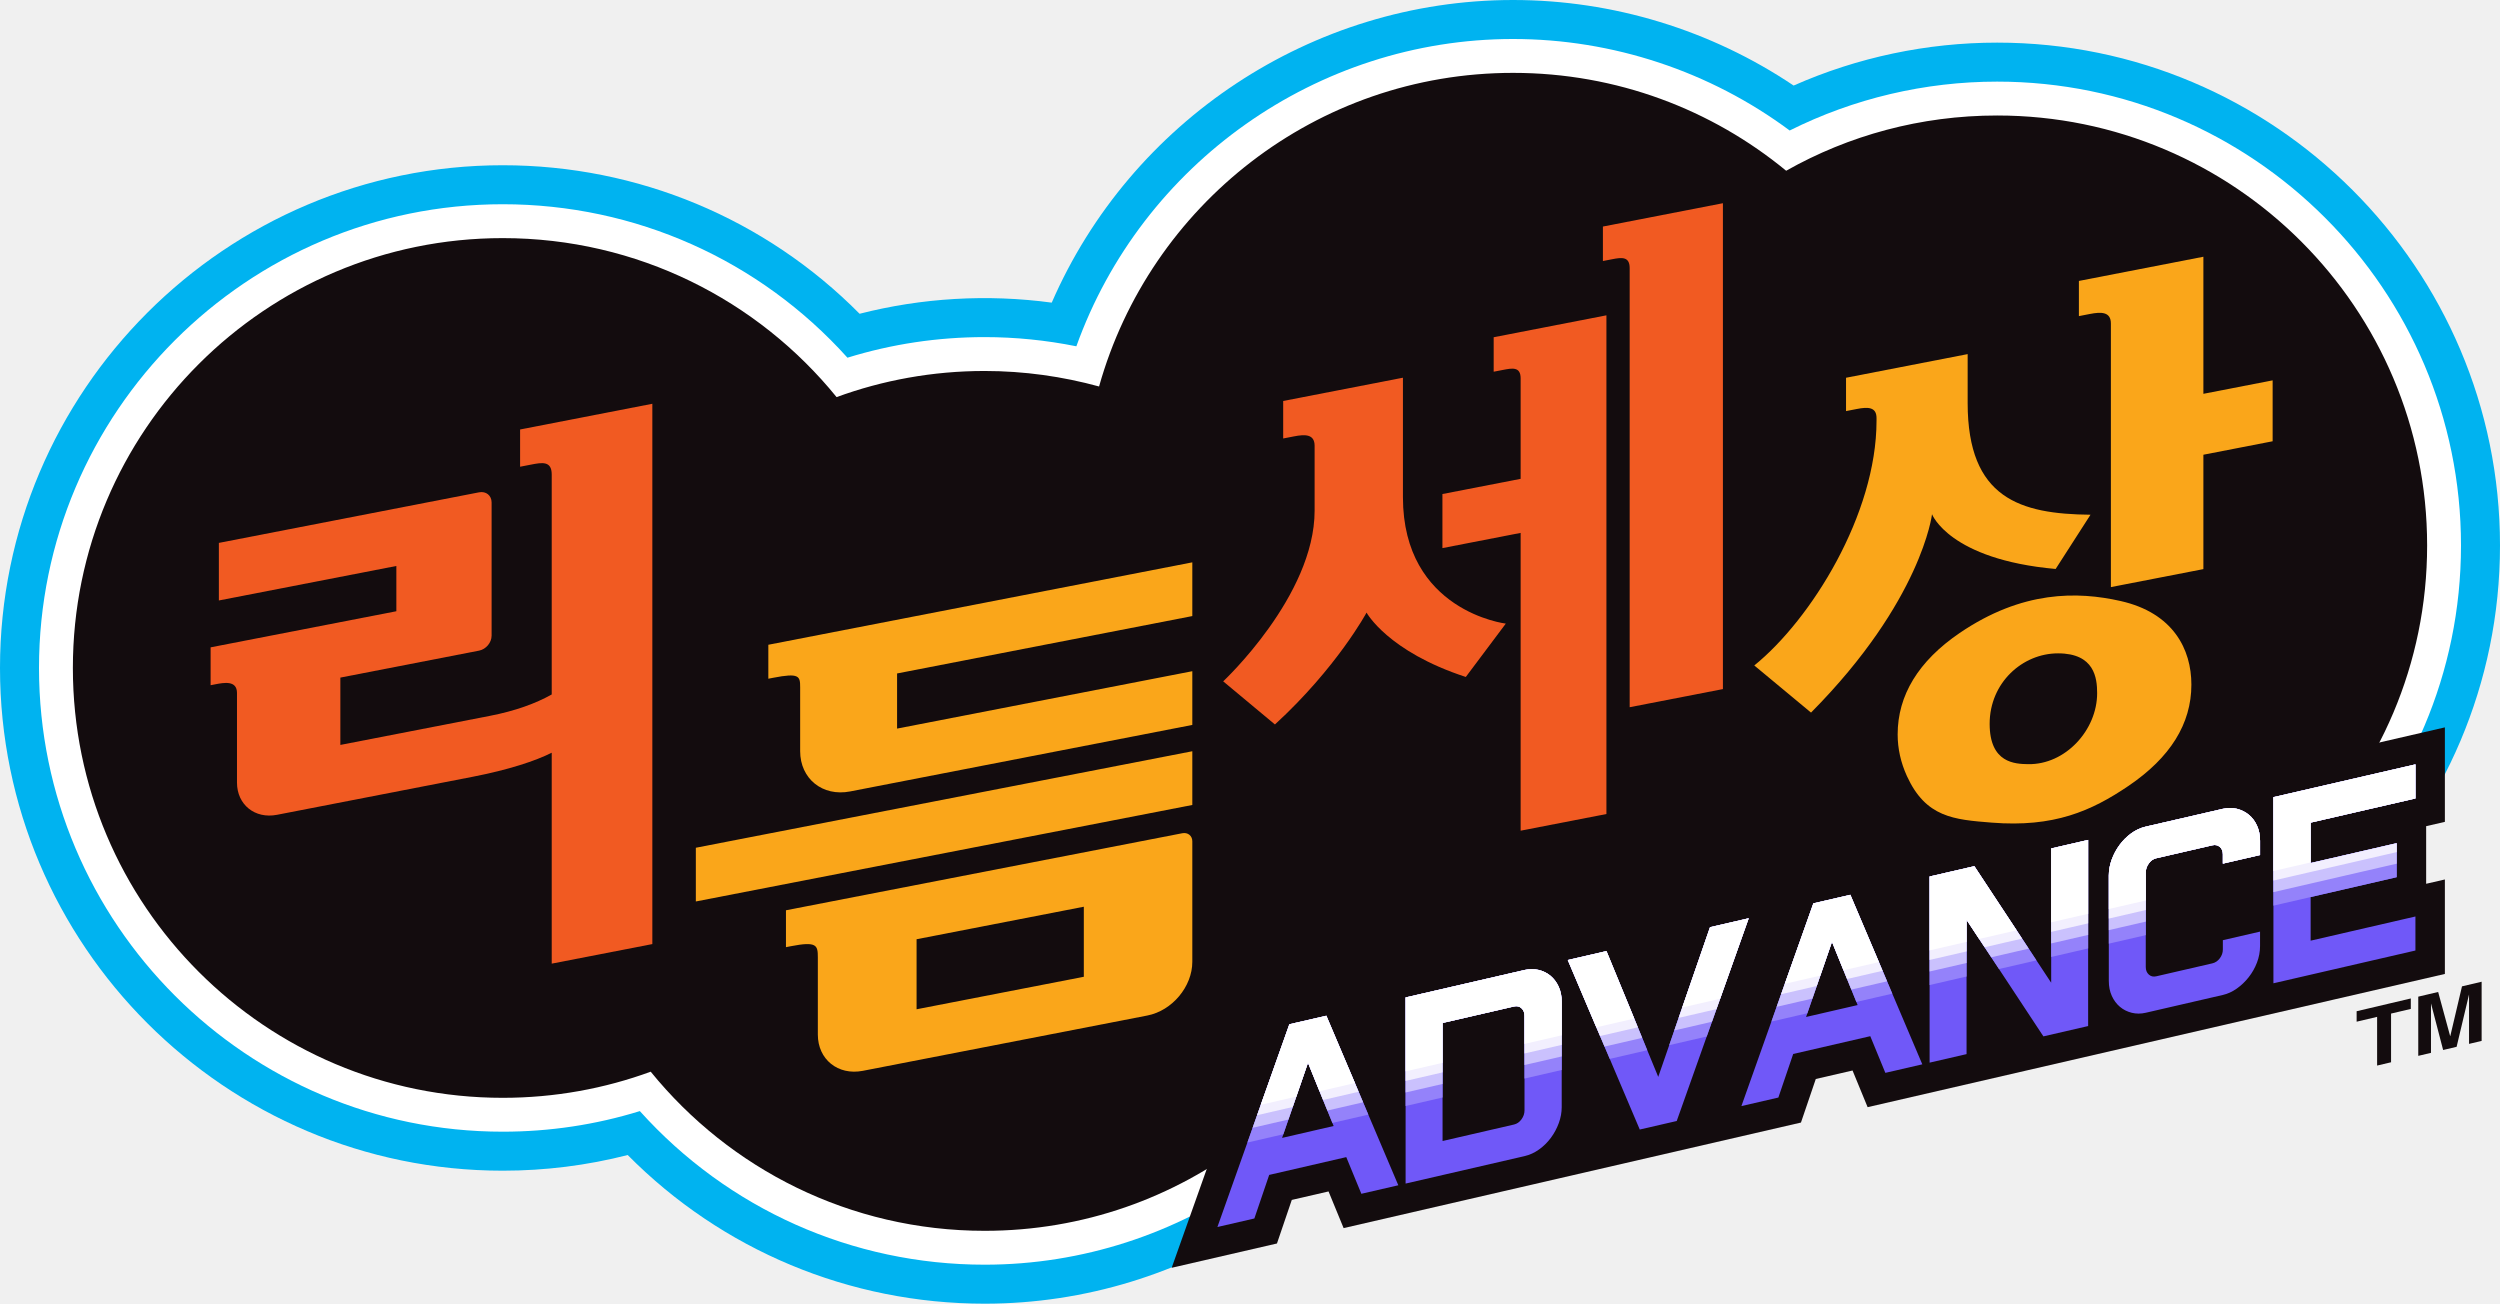
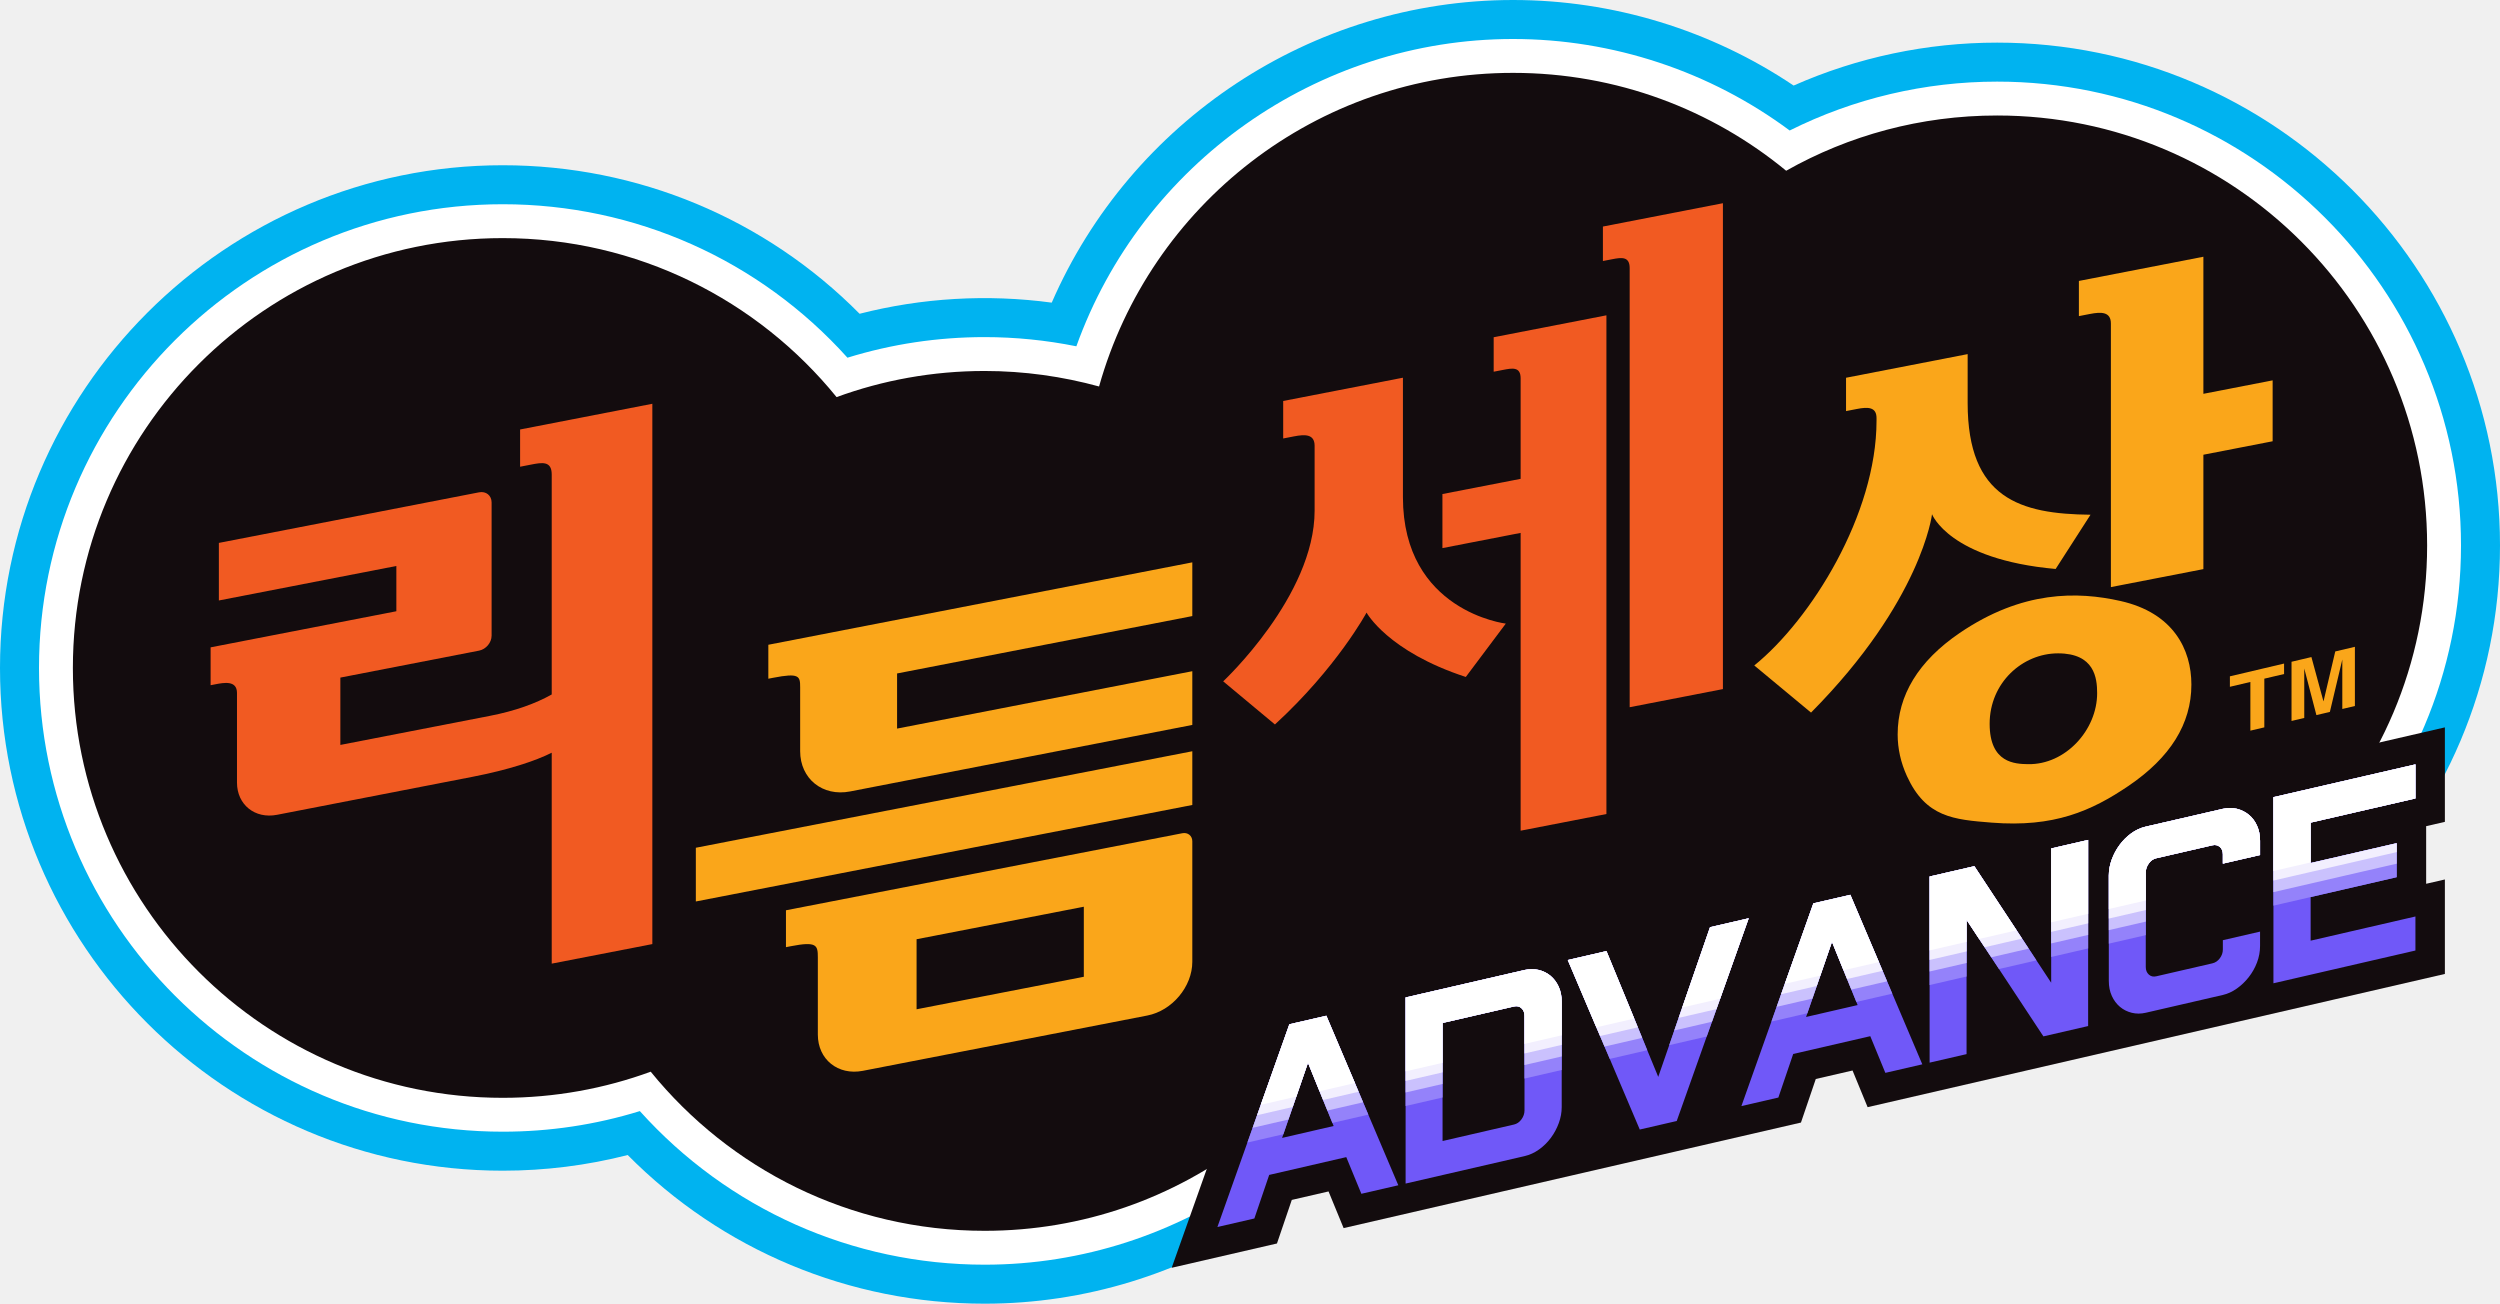
- <svg xmlns="http://www.w3.org/2000/svg" version="1.1" id="svg2" width="666.667" height="347.649" viewBox="0 0 666.667 347.649">
-   <defs id="defs6">
+ <svg xmlns="http://www.w3.org/2000/svg" version="1.1" id="svg1" width="666.667" height="347.649" viewBox="0 0 666.667 347.649">
+   <defs id="defs1">
+     <clipPath clipPathUnits="userSpaceOnUse" id="clipPath2">
+       <path d="M 0,260.737 H 500 V 0 H 0 Z" transform="translate(-399.4307,-252.2119)" id="path2" />
+     </clipPath>
+     <clipPath clipPathUnits="userSpaceOnUse" id="clipPath4">
+       <path d="M 0,260.737 H 500 V 0 H 0 Z" transform="translate(-399.4307,-244.4126)" id="path4" />
+     </clipPath>
+     <clipPath clipPathUnits="userSpaceOnUse" id="clipPath6">
+       <path d="M 0,260.737 H 500 V 0 H 0 Z" transform="translate(-399.4307,-237.6377)" id="path6" />
+     </clipPath>
+     <clipPath clipPathUnits="userSpaceOnUse" id="clipPath8">
+       <path d="M 0,260.737 H 500 V 0 H 0 Z" transform="translate(-360.3232,-102.6787)" id="path8" />
+     </clipPath>
+     <clipPath clipPathUnits="userSpaceOnUse" id="clipPath10">
+       <path d="M 0,260.737 H 500 V 0 H 0 Z" transform="translate(-488.9756,-96.3662)" id="path10" />
+     </clipPath>
+     <clipPath clipPathUnits="userSpaceOnUse" id="clipPath12">
+       <path d="M 0,260.737 H 500 V 0 H 0 Z" transform="translate(-483.0859,-70.6338)" id="path12" />
+     </clipPath>
+     <clipPath clipPathUnits="userSpaceOnUse" id="clipPath14">
+       <path d="M 454.685,101.304 V 64.079 l 28.401,6.555 v 6.807 l -20.96,-4.839 v 8.722 l 17.215,3.973 v 6.807 l -17.215,-3.973 v 8.083 l 20.96,4.838 v 6.807 z M 444.57,98.969 429.154,95.411 c -1.038,-0.239 -2.002,-0.683 -2.893,-1.332 v 0 c -0.893,-0.65 -1.672,-1.423 -2.335,-2.32 v 0 c -0.665,-0.899 -1.192,-1.88 -1.58,-2.944 v 0 c -0.39,-1.066 -0.584,-2.13 -0.584,-3.193 v 0 -21.059 c 0,-1.135 0.202,-2.142 0.608,-3.023 v 0 c 0.404,-0.883 0.949,-1.607 1.629,-2.177 v 0 c 0.68,-0.57 1.467,-0.965 2.358,-1.184 v 0 c 0.892,-0.22 1.824,-0.217 2.797,0.008 v 0 l 15.416,3.558 c 0.973,0.224 1.905,0.651 2.797,1.282 v 0 c 0.891,0.632 1.684,1.391 2.382,2.279 v 0 c 0.697,0.887 1.248,1.865 1.653,2.934 v 0 c 0.405,1.069 0.609,2.169 0.609,3.305 v 0 2.871 l -7.441,-1.717 v -1.861 c 0,-0.639 -0.203,-1.226 -0.608,-1.763 v 0 c -0.405,-0.537 -0.899,-0.872 -1.483,-1.006 v 0 l -11.234,-2.593 c -0.584,-0.135 -1.078,-0.019 -1.483,0.349 v 0 c -0.405,0.366 -0.608,0.87 -0.608,1.508 v 0 18.932 c 0,0.637 0.203,1.234 0.608,1.788 v 0 c 0.405,0.555 0.899,0.899 1.483,1.034 v 0 l 11.234,2.592 c 0.584,0.135 1.078,0.027 1.483,-0.322 v 0 c 0.405,-0.35 0.608,-0.843 0.608,-1.481 v 0 -1.861 l 7.441,1.717 v 2.872 c 0,1.098 -0.204,2.098 -0.609,2.997 v 0 c -0.405,0.898 -0.956,1.631 -1.653,2.197 v 0 c -0.698,0.566 -1.491,0.959 -2.382,1.179 v 0 c -0.441,0.108 -0.891,0.162 -1.351,0.162 v 0 c -0.472,0 -0.953,-0.057 -1.446,-0.17 M 410.236,91.045 V 64.191 l -15.367,23.308 -8.948,-2.066 V 48.209 l 7.392,1.705 v 26.855 l 15.368,-23.308 8.947,2.065 v 37.225 z m -47.56,-10.977 -14.396,-40.546 7.393,1.705 2.965,8.716 15.416,3.557 3.016,-7.334 7.392,1.706 -14.395,33.902 z m 3.695,-7.761 0.049,0.011 5.106,-12.595 -10.309,-2.379 z m -24.364,2.992 -10.359,-29.938 -10.358,25.157 -7.733,-1.786 14.396,-33.902 7.391,1.706 14.395,40.547 z m -37.106,-8.565 -23.78,-5.488 V 24.022 l 23.78,5.488 c 1.038,0.239 2.01,0.684 2.918,1.338 v 0 c 0.908,0.652 1.695,1.429 2.359,2.326 v 0 c 0.664,0.897 1.191,1.878 1.581,2.944 v 0 c 0.389,1.065 0.582,2.129 0.582,3.192 v 0 21.059 c 0,1.134 -0.201,2.141 -0.606,3.023 v 0 c -0.407,0.881 -0.949,1.607 -1.629,2.178 v 0 c -0.682,0.568 -1.476,0.962 -2.383,1.178 v 0 c -0.445,0.105 -0.898,0.158 -1.358,0.158 v 0 c -0.48,0 -0.967,-0.057 -1.464,-0.172 m -16.388,-10.588 14.297,3.299 c 0.585,0.135 1.078,0.018 1.484,-0.348 v 0 c 0.405,-0.368 0.607,-0.871 0.607,-1.509 v 0 -18.932 c 0,-0.637 -0.202,-1.234 -0.607,-1.788 v 0 c -0.406,-0.556 -0.899,-0.899 -1.484,-1.034 v 0 l -14.297,-3.3 z m -30.638,-0.264 -14.394,-40.548 7.392,1.706 2.966,8.715 15.416,3.557 3.016,-7.333 7.391,1.705 -14.394,33.904 z m 3.697,-7.763 0.048,0.012 5.107,-12.595 -10.31,-2.38 z" transform="translate(-490.1992,-134.3579)" id="path14" />
+     </clipPath>
    <clipPath clipPathUnits="userSpaceOnUse" id="clipPath16">
-       <path d="M 0,260.737 H 500 V 0 H 0 Z" id="path14" />
+       <path d="M 454.685,101.304 V 64.079 l 28.401,6.555 v 6.807 l -20.96,-4.839 v 8.722 l 17.215,3.973 v 6.807 l -17.215,-3.973 v 8.083 l 20.96,4.838 v 6.807 z M 444.57,98.969 429.154,95.411 c -1.038,-0.239 -2.002,-0.683 -2.893,-1.332 v 0 c -0.893,-0.65 -1.672,-1.423 -2.335,-2.32 v 0 c -0.665,-0.899 -1.192,-1.88 -1.58,-2.944 v 0 c -0.39,-1.066 -0.584,-2.13 -0.584,-3.193 v 0 -21.059 c 0,-1.135 0.202,-2.142 0.608,-3.023 v 0 c 0.404,-0.883 0.949,-1.607 1.629,-2.177 v 0 c 0.68,-0.57 1.467,-0.965 2.358,-1.184 v 0 c 0.892,-0.22 1.824,-0.217 2.797,0.008 v 0 l 15.416,3.558 c 0.973,0.224 1.905,0.651 2.797,1.282 v 0 c 0.891,0.632 1.684,1.391 2.382,2.279 v 0 c 0.697,0.887 1.248,1.865 1.653,2.934 v 0 c 0.405,1.069 0.609,2.169 0.609,3.305 v 0 2.871 l -7.441,-1.717 v -1.861 c 0,-0.639 -0.203,-1.226 -0.608,-1.763 v 0 c -0.405,-0.537 -0.899,-0.872 -1.483,-1.006 v 0 l -11.234,-2.593 c -0.584,-0.135 -1.078,-0.019 -1.483,0.349 v 0 c -0.405,0.366 -0.608,0.87 -0.608,1.508 v 0 18.932 c 0,0.637 0.203,1.234 0.608,1.788 v 0 c 0.405,0.555 0.899,0.899 1.483,1.034 v 0 l 11.234,2.592 c 0.584,0.135 1.078,0.027 1.483,-0.322 v 0 c 0.405,-0.35 0.608,-0.843 0.608,-1.481 v 0 -1.861 l 7.441,1.717 v 2.872 c 0,1.098 -0.204,2.098 -0.609,2.997 v 0 c -0.405,0.898 -0.956,1.631 -1.653,2.197 v 0 c -0.698,0.566 -1.491,0.959 -2.382,1.179 v 0 c -0.441,0.108 -0.891,0.162 -1.351,0.162 v 0 c -0.472,0 -0.953,-0.057 -1.446,-0.17 M 410.236,91.045 V 64.191 l -15.367,23.308 -8.948,-2.066 V 48.209 l 7.392,1.705 v 26.855 l 15.368,-23.308 8.947,2.065 v 37.225 z m -47.56,-10.977 -14.396,-40.546 7.393,1.705 2.965,8.716 15.416,3.557 3.016,-7.334 7.392,1.706 -14.395,33.902 z m 3.695,-7.761 0.049,0.011 5.106,-12.595 -10.309,-2.379 z m -24.364,2.992 -10.359,-29.938 -10.358,25.157 -7.733,-1.786 14.396,-33.902 7.391,1.706 14.395,40.547 z m -37.106,-8.565 -23.78,-5.488 V 24.022 l 23.78,5.488 c 1.038,0.239 2.01,0.684 2.918,1.338 v 0 c 0.908,0.652 1.695,1.429 2.359,2.326 v 0 c 0.664,0.897 1.191,1.878 1.581,2.944 v 0 c 0.389,1.065 0.582,2.129 0.582,3.192 v 0 21.059 c 0,1.134 -0.201,2.141 -0.606,3.023 v 0 c -0.407,0.881 -0.949,1.607 -1.629,2.178 v 0 c -0.682,0.568 -1.476,0.962 -2.383,1.178 v 0 c -0.445,0.105 -0.898,0.158 -1.358,0.158 v 0 c -0.48,0 -0.967,-0.057 -1.464,-0.172 m -16.388,-10.588 14.297,3.299 c 0.585,0.135 1.078,0.018 1.484,-0.348 v 0 c 0.405,-0.368 0.607,-0.871 0.607,-1.509 v 0 -18.932 c 0,-0.637 -0.202,-1.234 -0.607,-1.788 v 0 c -0.406,-0.556 -0.899,-0.899 -1.484,-1.034 v 0 l -14.297,-3.3 z m -30.638,-0.264 -14.394,-40.548 7.392,1.706 2.966,8.715 15.416,3.557 3.016,-7.333 7.391,1.705 -14.394,33.904 z m 3.697,-7.763 0.048,0.012 5.107,-12.595 -10.31,-2.38 z" transform="translate(-490.1992,-134.3579)" id="path16" />
    </clipPath>
-     <clipPath clipPathUnits="userSpaceOnUse" id="clipPath48">
-       <path d="M 454.685,101.304 V 64.079 l 28.401,6.555 v 6.807 l -20.96,-4.838 v 8.721 l 17.215,3.974 v 6.806 l -17.215,-3.973 v 8.083 l 20.96,4.837 v 6.808 z M 444.57,98.969 429.154,95.411 c -1.038,-0.24 -2.002,-0.683 -2.893,-1.332 v 0 c -0.893,-0.65 -1.671,-1.423 -2.335,-2.32 v 0 c -0.665,-0.899 -1.192,-1.88 -1.58,-2.944 v 0 c -0.389,-1.066 -0.584,-2.13 -0.584,-3.193 v 0 -21.059 c 0,-1.135 0.202,-2.143 0.608,-3.024 v 0 c 0.405,-0.882 0.949,-1.607 1.629,-2.176 v 0 c 0.68,-0.57 1.466,-0.965 2.359,-1.184 v 0 c 0.891,-0.22 1.823,-0.217 2.796,0.007 v 0 l 15.416,3.559 c 0.972,0.224 1.904,0.651 2.797,1.283 v 0 c 0.891,0.631 1.684,1.39 2.382,2.278 v 0 c 0.696,0.887 1.248,1.865 1.653,2.934 v 0 c 0.405,1.068 0.609,2.17 0.609,3.305 v 0 2.872 l -7.441,-1.718 v -1.861 c 0,-0.638 -0.203,-1.226 -0.608,-1.762 v 0 c -0.406,-0.538 -0.899,-0.873 -1.483,-1.007 v 0 l -11.234,-2.593 c -0.583,-0.135 -1.078,-0.019 -1.483,0.349 v 0 c -0.406,0.366 -0.608,0.87 -0.608,1.508 v 0 18.931 c 0,0.639 0.202,1.235 0.608,1.789 v 0 c 0.405,0.554 0.9,0.899 1.483,1.034 v 0 l 11.234,2.592 c 0.584,0.135 1.077,0.027 1.483,-0.322 v 0 c 0.405,-0.35 0.608,-0.843 0.608,-1.481 v 0 -1.861 l 7.441,1.717 v 2.871 c 0,1.099 -0.204,2.098 -0.609,2.998 v 0 c -0.405,0.898 -0.957,1.631 -1.653,2.197 v 0 c -0.698,0.565 -1.491,0.959 -2.382,1.179 v 0 c -0.442,0.108 -0.893,0.162 -1.353,0.162 v 0 c -0.471,0 -0.952,-0.056 -1.444,-0.17 M 410.236,91.045 V 64.19 l -15.367,23.309 -8.948,-2.066 V 48.208 l 7.392,1.707 V 76.77 l 15.367,-23.309 8.948,2.065 v 37.225 z m -47.56,-10.977 -14.396,-40.546 7.393,1.705 2.966,8.715 15.416,3.558 3.015,-7.335 7.392,1.707 -14.395,33.903 z m 3.695,-7.761 0.049,0.011 5.106,-12.595 -10.309,-2.379 z m -24.364,2.992 -10.358,-29.937 -10.359,25.155 -7.732,-1.784 14.395,-33.903 7.391,1.706 14.395,40.547 z M 304.902,66.735 281.121,61.247 V 24.022 l 23.781,5.488 c 1.037,0.239 2.01,0.685 2.918,1.338 v 0 c 0.907,0.652 1.694,1.428 2.358,2.326 v 0 c 0.664,0.897 1.191,1.878 1.58,2.944 v 0 c 0.39,1.065 0.584,2.128 0.584,3.192 v 0 21.059 c 0,1.134 -0.203,2.141 -0.608,3.023 v 0 c -0.405,0.881 -0.948,1.608 -1.629,2.178 v 0 c -0.681,0.568 -1.475,0.962 -2.382,1.178 v 0 c -0.446,0.105 -0.899,0.158 -1.359,0.158 v 0 c -0.479,0 -0.967,-0.057 -1.462,-0.171 m -16.389,-10.589 14.297,3.299 c 0.585,0.135 1.078,0.018 1.484,-0.348 v 0 c 0.405,-0.368 0.608,-0.871 0.608,-1.509 v 0 -18.931 c 0,-0.638 -0.203,-1.235 -0.608,-1.789 v 0 c -0.406,-0.555 -0.899,-0.899 -1.484,-1.034 v 0 l -14.297,-3.3 z m -30.638,-0.264 -14.394,-40.548 7.391,1.707 2.967,8.714 15.416,3.558 3.016,-7.334 7.391,1.705 -14.394,33.903 z m 3.697,-7.763 0.048,0.012 5.107,-12.595 -10.311,-2.379 z" id="path46" />
+     <clipPath clipPathUnits="userSpaceOnUse" id="clipPath18">
+       <path d="M 454.685,101.304 V 64.079 l 28.401,6.555 v 6.807 l -20.96,-4.839 v 8.722 l 17.215,3.973 v 6.807 l -17.215,-3.973 v 8.083 l 20.96,4.838 v 6.807 z M 444.57,98.969 429.154,95.411 c -1.038,-0.239 -2.002,-0.683 -2.893,-1.332 v 0 c -0.893,-0.65 -1.672,-1.423 -2.335,-2.32 v 0 c -0.665,-0.899 -1.192,-1.88 -1.58,-2.944 v 0 c -0.39,-1.066 -0.584,-2.13 -0.584,-3.193 v 0 -21.059 c 0,-1.135 0.202,-2.142 0.608,-3.023 v 0 c 0.404,-0.883 0.949,-1.607 1.629,-2.177 v 0 c 0.68,-0.57 1.467,-0.965 2.358,-1.184 v 0 c 0.892,-0.22 1.824,-0.217 2.797,0.008 v 0 l 15.416,3.558 c 0.973,0.224 1.905,0.651 2.797,1.282 v 0 c 0.891,0.632 1.684,1.391 2.382,2.279 v 0 c 0.697,0.887 1.248,1.865 1.653,2.934 v 0 c 0.405,1.069 0.609,2.169 0.609,3.305 v 0 2.871 l -7.441,-1.717 v -1.861 c 0,-0.639 -0.203,-1.226 -0.608,-1.763 v 0 c -0.405,-0.537 -0.899,-0.872 -1.483,-1.006 v 0 l -11.234,-2.593 c -0.584,-0.135 -1.078,-0.019 -1.483,0.349 v 0 c -0.405,0.366 -0.608,0.87 -0.608,1.508 v 0 18.932 c 0,0.637 0.203,1.234 0.608,1.788 v 0 c 0.405,0.555 0.899,0.899 1.483,1.034 v 0 l 11.234,2.592 c 0.584,0.135 1.078,0.027 1.483,-0.322 v 0 c 0.405,-0.35 0.608,-0.843 0.608,-1.481 v 0 -1.861 l 7.441,1.717 v 2.872 c 0,1.098 -0.204,2.098 -0.609,2.997 v 0 c -0.405,0.898 -0.956,1.631 -1.653,2.197 v 0 c -0.698,0.566 -1.491,0.959 -2.382,1.179 v 0 c -0.441,0.108 -0.891,0.162 -1.351,0.162 v 0 c -0.472,0 -0.953,-0.057 -1.446,-0.17 M 410.236,91.045 V 64.191 l -15.367,23.308 -8.948,-2.066 V 48.209 l 7.392,1.705 v 26.855 l 15.368,-23.308 8.947,2.065 v 37.225 z m -47.56,-10.977 -14.396,-40.546 7.393,1.705 2.965,8.716 15.416,3.557 3.016,-7.334 7.392,1.706 -14.395,33.902 z m 3.695,-7.761 0.049,0.011 5.106,-12.595 -10.309,-2.379 z m -24.364,2.992 -10.359,-29.938 -10.358,25.157 -7.733,-1.786 14.396,-33.902 7.391,1.706 14.395,40.547 z m -37.106,-8.565 -23.78,-5.488 V 24.022 l 23.78,5.488 c 1.038,0.239 2.01,0.684 2.918,1.338 v 0 c 0.908,0.652 1.695,1.429 2.359,2.326 v 0 c 0.664,0.897 1.191,1.878 1.581,2.944 v 0 c 0.389,1.065 0.582,2.129 0.582,3.192 v 0 21.059 c 0,1.134 -0.201,2.141 -0.606,3.023 v 0 c -0.407,0.881 -0.949,1.607 -1.629,2.178 v 0 c -0.682,0.568 -1.476,0.962 -2.383,1.178 v 0 c -0.445,0.105 -0.898,0.158 -1.358,0.158 v 0 c -0.48,0 -0.967,-0.057 -1.464,-0.172 m -16.388,-10.588 14.297,3.299 c 0.585,0.135 1.078,0.018 1.484,-0.348 v 0 c 0.405,-0.368 0.607,-0.871 0.607,-1.509 v 0 -18.932 c 0,-0.637 -0.202,-1.234 -0.607,-1.788 v 0 c -0.406,-0.556 -0.899,-0.899 -1.484,-1.034 v 0 l -14.297,-3.3 z m -30.638,-0.264 -14.394,-40.548 7.392,1.706 2.966,8.715 15.416,3.557 3.016,-7.333 7.391,1.705 -14.394,33.904 z m 3.697,-7.763 0.048,0.012 5.107,-12.595 -10.31,-2.38 z" transform="translate(-490.1992,-134.3579)" id="path18" />
    </clipPath>
-     <clipPath clipPathUnits="userSpaceOnUse" id="clipPath72">
-       <path d="M 0,260.737 H 500 V 0 H 0 Z" id="path70" />
+     <clipPath clipPathUnits="userSpaceOnUse" id="clipPath20">
+       <path d="M 454.685,101.304 V 64.079 l 28.401,6.555 v 6.807 l -20.96,-4.839 v 8.722 l 17.215,3.973 v 6.807 l -17.215,-3.973 v 8.083 l 20.96,4.838 v 6.807 z M 444.57,98.969 429.154,95.411 c -1.038,-0.239 -2.002,-0.683 -2.893,-1.332 v 0 c -0.893,-0.65 -1.672,-1.423 -2.335,-2.32 v 0 c -0.665,-0.899 -1.192,-1.88 -1.58,-2.944 v 0 c -0.39,-1.066 -0.584,-2.13 -0.584,-3.193 v 0 -21.059 c 0,-1.135 0.202,-2.142 0.608,-3.023 v 0 c 0.404,-0.883 0.949,-1.607 1.629,-2.177 v 0 c 0.68,-0.57 1.467,-0.965 2.358,-1.184 v 0 c 0.892,-0.22 1.824,-0.217 2.797,0.008 v 0 l 15.416,3.558 c 0.973,0.224 1.905,0.651 2.797,1.282 v 0 c 0.891,0.632 1.684,1.391 2.382,2.279 v 0 c 0.697,0.887 1.248,1.865 1.653,2.934 v 0 c 0.405,1.069 0.609,2.169 0.609,3.305 v 0 2.871 l -7.441,-1.717 v -1.861 c 0,-0.639 -0.203,-1.226 -0.608,-1.763 v 0 c -0.405,-0.537 -0.899,-0.872 -1.483,-1.006 v 0 l -11.234,-2.593 c -0.584,-0.135 -1.078,-0.019 -1.483,0.349 v 0 c -0.405,0.366 -0.608,0.87 -0.608,1.508 v 0 18.932 c 0,0.637 0.203,1.234 0.608,1.788 v 0 c 0.405,0.555 0.899,0.899 1.483,1.034 v 0 l 11.234,2.592 c 0.584,0.135 1.078,0.027 1.483,-0.322 v 0 c 0.405,-0.35 0.608,-0.843 0.608,-1.481 v 0 -1.861 l 7.441,1.717 v 2.872 c 0,1.098 -0.204,2.098 -0.609,2.997 v 0 c -0.405,0.898 -0.956,1.631 -1.653,2.197 v 0 c -0.698,0.566 -1.491,0.959 -2.382,1.179 v 0 c -0.441,0.108 -0.891,0.162 -1.351,0.162 v 0 c -0.472,0 -0.953,-0.057 -1.446,-0.17 M 410.236,91.045 V 64.191 l -15.367,23.308 -8.948,-2.066 V 48.209 l 7.392,1.705 v 26.855 l 15.368,-23.308 8.947,2.065 v 37.225 z m -47.56,-10.977 -14.396,-40.546 7.393,1.705 2.965,8.716 15.416,3.557 3.016,-7.334 7.392,1.706 -14.395,33.902 z m 3.695,-7.761 0.049,0.011 5.106,-12.595 -10.309,-2.379 z m -24.364,2.992 -10.359,-29.938 -10.358,25.157 -7.733,-1.786 14.396,-33.902 7.391,1.706 14.395,40.547 z m -37.106,-8.565 -23.78,-5.488 V 24.022 l 23.78,5.488 c 1.038,0.239 2.01,0.684 2.918,1.338 v 0 c 0.908,0.652 1.695,1.429 2.359,2.326 v 0 c 0.664,0.897 1.191,1.878 1.581,2.944 v 0 c 0.389,1.065 0.582,2.129 0.582,3.192 v 0 21.059 c 0,1.134 -0.201,2.141 -0.606,3.023 v 0 c -0.407,0.881 -0.949,1.607 -1.629,2.178 v 0 c -0.682,0.568 -1.476,0.962 -2.383,1.178 v 0 c -0.445,0.105 -0.898,0.158 -1.358,0.158 v 0 c -0.48,0 -0.967,-0.057 -1.464,-0.172 m -16.388,-10.588 14.297,3.299 c 0.585,0.135 1.078,0.018 1.484,-0.348 v 0 c 0.405,-0.368 0.607,-0.871 0.607,-1.509 v 0 -18.932 c 0,-0.637 -0.202,-1.234 -0.607,-1.788 v 0 c -0.406,-0.556 -0.899,-0.899 -1.484,-1.034 v 0 l -14.297,-3.3 z m -30.638,-0.264 -14.394,-40.548 7.392,1.706 2.966,8.715 15.416,3.557 3.016,-7.333 7.391,1.705 -14.394,33.904 z m 3.697,-7.763 0.048,0.012 5.107,-12.595 -10.31,-2.38 z" transform="translate(-490.1992,-134.3579)" id="path20" />
+     </clipPath>
+     <clipPath clipPathUnits="userSpaceOnUse" id="clipPath22">
+       <path d="M 0,260.737 H 500 V 0 H 0 Z" transform="translate(-386.4062,-157.8916)" id="path22" />
+     </clipPath>
+     <clipPath clipPathUnits="userSpaceOnUse" id="clipPath24">
+       <path d="M 0,260.737 H 500 V 0 H 0 Z" transform="translate(-320.582,-215.4287)" id="path24" />
+     </clipPath>
+     <clipPath clipPathUnits="userSpaceOnUse" id="clipPath26">
+       <path d="M 0,260.737 H 500 V 0 H 0 Z" transform="translate(-179.416,-126.0449)" id="path26" />
+     </clipPath>
+     <clipPath clipPathUnits="userSpaceOnUse" id="clipPath28">
+       <path d="M 0,260.737 H 500 V 0 H 0 Z" transform="translate(-104.02,-174.8408)" id="path28" />
+     </clipPath>
+     <clipPath clipPathUnits="userSpaceOnUse" id="clipPath30">
+       <path d="M 0,260.737 H 500 V 0 H 0 Z" transform="translate(-468.4619,-118.9414)" id="path30" />
    </clipPath>
  </defs>
-   <g id="g8" transform="matrix(1.333333,0,0,-1.333333,0,347.6493)">
-     <g id="g10">
-       <g id="g12" clip-path="url(#clipPath16)">
-         <g id="g18" transform="translate(399.4307,252.2119)">
-           <path d="M 0,0 C -14.063,0 -27.961,-2.948 -40.705,-8.585 -57.21,2.503 -76.803,8.525 -96.82,8.525 c -40.297,0 -76.507,-24.31 -92.263,-60.527 -12.904,1.742 -25.998,0.953 -38.427,-2.227 -18.808,18.989 -44.311,29.706 -71.376,29.706 -55.441,0 -100.545,-45.104 -100.545,-100.545 0,-55.441 45.104,-100.545 100.545,-100.545 8.491,0 16.863,1.051 24.996,3.132 18.823,-19.006 44.334,-29.731 71.4,-29.731 40.297,0 76.507,24.311 92.261,60.527 18.449,-2.491 37.332,0.247 54.138,7.68 16.506,-11.089 36.1,-17.11 56.115,-17.11 55.441,0 100.545,45.104 100.545,100.545 C 100.569,-45.115 55.454,0 0,0" style="fill:#00b3f0;fill-opacity:1;fill-rule:nonzero;stroke:none" id="path20" />
-         </g>
-         <g id="g22" transform="translate(399.4307,244.4126)">
-           <path d="M 0,0 C -14.443,0 -28.694,-3.369 -41.494,-9.776 -57.42,2.056 -76.892,8.525 -96.82,8.525 c -39.225,0 -74.249,-24.966 -87.339,-61.46 -6.064,1.221 -12.215,1.838 -18.356,1.838 -9.363,0 -18.567,-1.384 -27.424,-4.12 -17.59,19.565 -42.457,30.694 -68.947,30.694 -51.14,0 -92.745,-41.606 -92.745,-92.746 0,-51.14 41.605,-92.745 92.745,-92.745 9.364,0 18.568,1.384 27.425,4.119 17.606,-19.581 42.482,-30.718 68.971,-30.718 39.224,0 74.249,24.965 87.338,61.459 6.064,-1.221 12.214,-1.837 18.356,-1.837 14.444,0 28.693,3.368 41.494,9.776 15.928,-11.832 35.399,-18.301 55.326,-18.301 51.14,0 92.746,41.605 92.746,92.745 C 92.77,-41.617 51.153,0 0,0" style="fill:#ffffff;fill-opacity:1;fill-rule:nonzero;stroke:none" id="path24" />
-         </g>
-         <g id="g26" transform="translate(399.4302,237.6378)">
-           <path d="M 0,0 C -15.324,0 -29.724,-4 -42.198,-11.049 -57.047,1.175 -76.071,8.525 -96.82,8.525 c -39.423,0 -72.647,-26.549 -82.796,-62.722 -7.3,2 -14.974,3.1 -22.899,3.1 -10.399,0 -20.374,-1.85 -29.598,-5.225 -15.75,19.399 -39.823,31.798 -66.772,31.798 -47.473,0 -85.971,-38.498 -85.971,-85.97 0,-47.473 38.498,-85.971 85.971,-85.971 10.399,0 20.374,1.85 29.598,5.225 15.775,-19.424 39.823,-31.824 66.797,-31.824 39.423,0 72.646,26.549 82.796,62.722 7.3,-2 14.974,-3.1 22.899,-3.1 15.324,0 29.723,4 42.198,11.05 14.849,-12.225 33.873,-19.574 54.622,-19.574 47.473,0 85.971,38.498 85.971,85.97 C 85.996,-38.523 47.498,0 0,0" style="fill:#130c0e;fill-opacity:1;fill-rule:nonzero;stroke:none" id="path28" />
-         </g>
-         <g id="g30" transform="translate(360.3228,102.6786)">
-           <path d="m 0,0 -105.379,-24.329 8.344,-36.144 105.38,24.329 z" style="fill:#130c0e;fill-opacity:1;fill-rule:nonzero;stroke:none" id="path32" />
-         </g>
-         <g id="g34" transform="translate(488.9755,96.3661)">
-           <path d="m 0,0 v 18.896 l -235.57,-54.368 -19.07,-53.715 21.056,4.86 2.967,8.714 7.35,1.697 3.015,-7.335 91.468,21.111 2.967,8.714 7.35,1.697 3.015,-7.334 L 0,-30.418 v 18.896 l -3.745,-0.864 v 11.522 z" style="fill:#130c0e;fill-opacity:1;fill-rule:nonzero;stroke:none" id="path36" />
-         </g>
-         <g id="g38" transform="translate(483.0857,70.6334)">
-           <path d="M 0,0 -28.401,-6.555 V 30.67 L 0,37.225 v -6.807 l -20.96,-4.837 v -8.083 l 17.215,3.973 V 14.664 L -20.96,10.691 V 1.969 L 0,6.807 Z m -53.932,-12.447 c -0.972,-0.225 -1.905,-0.227 -2.796,-0.007 -0.892,0.219 -1.678,0.614 -2.359,1.184 -0.681,0.569 -1.224,1.294 -1.629,2.176 -0.406,0.881 -0.608,1.889 -0.608,3.024 v 21.059 c 0,1.063 0.195,2.127 0.584,3.192 0.389,1.065 0.915,2.046 1.58,2.944 0.664,0.898 1.443,1.671 2.335,2.32 0.891,0.649 1.855,1.093 2.893,1.333 l 15.416,3.558 c 0.973,0.224 1.904,0.227 2.796,0.007 0.892,-0.22 1.686,-0.613 2.383,-1.178 0.697,-0.567 1.248,-1.299 1.654,-2.198 0.405,-0.899 0.608,-1.899 0.608,-2.997 v -2.872 l -7.441,-1.717 v 1.861 c 0,0.638 -0.203,1.132 -0.608,1.482 -0.405,0.349 -0.899,0.457 -1.483,0.322 l -11.234,-2.592 c -0.583,-0.135 -1.078,-0.48 -1.483,-1.034 -0.406,-0.555 -0.608,-1.151 -0.608,-1.789 V -3.3 c 0,-0.638 0.202,-1.142 0.608,-1.509 0.405,-0.367 0.9,-0.483 1.483,-0.349 l 11.234,2.593 c 0.584,0.135 1.078,0.47 1.483,1.007 0.405,0.537 0.608,1.124 0.608,1.762 v 1.862 l 7.441,1.717 V 0.911 c 0,-1.135 -0.203,-2.236 -0.608,-3.304 -0.406,-1.069 -0.957,-2.047 -1.654,-2.934 -0.697,-0.888 -1.491,-1.647 -2.383,-2.279 -0.892,-0.631 -1.823,-1.059 -2.796,-1.283 z m -11.525,34.565 v -37.225 l -8.948,-2.065 -15.368,23.308 v -26.855 l -7.392,-1.706 V 14.8 l 8.948,2.065 15.368,-23.308 v 26.855 z m -51.257,-20.445 0.048,0.011 5.106,-12.594 -10.309,-2.38 z m 18.09,-24.435 -14.394,33.903 -7.392,-1.706 -14.395,-40.547 7.392,1.706 2.966,8.715 15.416,3.558 3.015,-7.335 z m -34.722,29.212 -14.395,-40.547 -7.392,-1.706 -14.395,33.902 7.733,1.785 10.358,-25.156 10.358,29.937 z m -44.838,-38.427 c 0,-0.638 -0.203,-1.235 -0.608,-1.789 -0.406,-0.554 -0.9,-0.899 -1.483,-1.033 l -14.298,-3.3 v 23.611 l 14.298,3.3 c 0.583,0.135 1.077,0.018 1.483,-0.349 0.405,-0.368 0.608,-0.87 0.608,-1.508 z m 7.441,21.713 c 0,1.134 -0.203,2.141 -0.608,3.023 -0.406,0.881 -0.949,1.607 -1.63,2.177 -0.68,0.569 -1.475,0.962 -2.382,1.178 -0.908,0.216 -1.848,0.212 -2.821,-0.013 l -23.781,-5.488 v -37.225 l 23.781,5.489 c 1.037,0.239 2.01,0.684 2.918,1.338 0.907,0.652 1.694,1.428 2.358,2.325 0.665,0.898 1.192,1.879 1.581,2.944 0.389,1.065 0.584,2.129 0.584,3.193 z m -50.771,-12.25 0.048,0.011 5.107,-12.594 -10.31,-2.38 z m 18.09,-24.435 -14.394,33.903 -7.392,-1.706 -14.395,-40.547 7.392,1.706 2.966,8.715 15.416,3.558 3.016,-7.335 z" style="fill:#7058f8;fill-opacity:1;fill-rule:nonzero;stroke:none" id="path40" />
-         </g>
-       </g>
-     </g>
-     <g id="g42">
-       <g id="g44" clip-path="url(#clipPath48)">
-         <g id="g50" transform="translate(490.1994,134.3578)">
-           <path d="m 0,0 -260.184,-60.069 10.204,-44.198 260.184,60.069 z" style="fill:#9482fa;fill-opacity:1;fill-rule:nonzero;stroke:none" id="path52" />
-         </g>
-         <g id="g54" transform="translate(490.1994,134.3578)">
-           <path d="m 0,0 -260.184,-60.069 9.31,-41.698 260.184,60.069 z" style="fill:#cac1fd;fill-opacity:1;fill-rule:nonzero;stroke:none" id="path56" />
-         </g>
-         <g id="g58" transform="translate(490.1994,134.3578)">
-           <path d="m 0,0 -260.184,-60.069 8.481,-39.576 260.185,60.069 z" style="fill:#f2effe;fill-opacity:1;fill-rule:nonzero;stroke:none" id="path60" />
-         </g>
-         <g id="g62" transform="translate(490.1994,134.3578)">
-           <path d="m 0,0 -260.184,-60.069 8.17,-37.737 260.185,60.069 z" style="fill:#ffffff;fill-opacity:1;fill-rule:nonzero;stroke:none" id="path64" />
-         </g>
-       </g>
-     </g>
-     <g id="g66">
-       <g id="g68" clip-path="url(#clipPath72)">
-         <g id="g74" transform="translate(386.4058,157.8918)">
-           <path d="m 0,0 c 0,0 -2.031,-17.313 -24.199,-39.673 l -11.349,9.425 c 11.358,9.198 24.449,30.217 24.449,48.947 v 0.529 c 0,2.25 -1.741,2.247 -3.909,1.826 l -2.191,-0.426 v 6.667 L 7.125,32.023 V 22.241 C 7.125,3.113 17.677,0.037 31.698,-0.1 L 24.724,-10.949 C 3.418,-9.038 0,0 0,0 M 68.122,26.774 V 14.591 l -13.85,-2.692 v -22.877 l -18.499,-3.596 v 52.713 c 0,2.373 -1.949,2.349 -4.169,1.918 l -2.23,-0.434 v 7.035 l 24.898,4.839 V 24.082 Z M 19.199,-49.987 c -2.525,0.05 -7.675,0.151 -7.675,8.069 0,8.206 6.552,14.092 13.675,14.092 7.311,0.001 7.824,-4.953 7.824,-7.969 0,-7.392 -6.371,-14.339 -13.824,-14.192 m 18.499,32.631 c -8.585,1.935 -19.637,2.139 -32.173,-6.399 -8.243,-5.614 -12.4,-12.452 -12.4,-20.289 0.001,-2.823 0.62,-5.625 1.85,-8.319 3.777,-8.271 9.37,-8.715 16.974,-9.318 12.426,-0.987 19.899,2.301 27.349,7.349 8.325,5.647 12.574,12.386 12.574,20.263 0,7.032 -3.609,14.333 -14.174,16.713" style="fill:#faa61a;fill-opacity:1;fill-rule:nonzero;stroke:none" id="path76" />
-         </g>
-         <g id="g78" transform="translate(320.5816,215.4287)">
-           <path d="m 0,0 v -6.897 l 1.855,0.361 c 1.846,0.359 3.497,0.603 3.497,-1.77 v -87.829 l 18.649,3.625 V 4.665 Z m -21.846,-22.139 v -6.896 l 1.855,0.36 c 1.846,0.359 3.537,0.688 3.537,-1.686 v -20.098 l -15.642,-3.04 v -10.813 l 15.642,3.041 v -59.559 l 17.157,3.335 v 99.739 z m 2.425,-57.272 -8,-10.674 c -15.628,5.101 -19.849,12.874 -19.849,12.874 0,0 -5.918,-10.998 -18.324,-22.374 l -10.35,8.625 c 0,0 18.285,17.072 18.285,34.125 v 12.98 c 0,2.374 -1.939,2.312 -4.107,1.891 l -2.178,-0.424 v 7.5 l 23.949,4.655 v -23.879 c 0,-22.864 20.574,-25.299 20.574,-25.299" style="fill:#f15a22;fill-opacity:1;fill-rule:nonzero;stroke:none" id="path80" />
-         </g>
-         <g id="g82" transform="translate(179.4161,126.0451)">
-           <path d="M 0,0 V -11.027 L 59.047,0.451 V -10.294 L -9.384,-23.596 c -5.523,-1.073 -10,2.534 -10,8.057 v 12.801 c 0,2.215 -0.204,2.884 -5.383,1.877 l -0.982,-0.191 V 5.74 L 59.047,22.222 V 11.478 Z m 59.047,-15.557 v -10.745 l -99.295,-19.301 v 10.745 z M 37.348,-60.663 3.9,-67.164 v 14.009 l 33.448,6.502 z m 19.699,28.709 -79.271,-15.409 v -7.377 l 0.983,0.191 c 5.188,1.009 5.392,0.195 5.392,-2.235 v -15.438 c 0,-4.971 4.029,-8.217 9,-7.251 l 56.896,11.06 c 4.971,0.966 9,5.779 9,10.749 v 24.098 c 0,1.105 -0.895,1.826 -2,1.612" style="fill:#faa61a;fill-opacity:1;fill-rule:nonzero;stroke:none" id="path84" />
-         </g>
-         <g id="g86" transform="translate(104.02,174.8409)">
-           <path d="m 0,0 v -7.45 l 2.176,0.423 C 4.342,-6.606 6.325,-6.22 6.325,-9 v -43.997 c -3.2,-1.8 -7.298,-3.293 -12.35,-4.275 l -29.923,-5.817 v 13.466 l 27.748,5.394 c 1.381,0.269 2.5,1.605 2.5,2.986 v 26.662 c 0,1.381 -1.119,2.282 -2.5,2.014 l -52.047,-10.117 v -11.514 l 35.498,6.9 v -9.054 l -37.148,-7.221 v -7.575 l 0.877,0.171 c 1.771,0.344 4.398,0.855 4.398,-1.72 v -17.925 c 0,-4.418 3.581,-7.303 8,-6.444 l 39.072,7.594 c 7.33,1.425 12.65,3.2 15.875,4.825 v -42.185 l 20.124,3.912 V 5.141 Z" style="fill:#f15a22;fill-opacity:1;fill-rule:nonzero;stroke:none" id="path88" />
-         </g>
-         <g id="g90" transform="translate(493.8089,51.9607)">
-           <path d="M 0,0 V 9.889 L -2.487,-0.587 -5.182,-1.222 -7.61,8.095 v -9.889 l -2.546,-0.601 V 9.444 l 3.978,0.938 2.399,-8.825 0.029,0.007 2.34,9.942 3.927,0.926 V 0.594 Z M -18.386,-4.336 V 5.403 L -22.483,4.437 V 6.53 l 10.836,2.555 V 6.992 l -3.949,-0.931 v -9.739 z" style="fill:#130c0e;fill-opacity:1;fill-rule:nonzero;stroke:none" id="path92" />
-         </g>
-       </g>
-     </g>
+   <g id="layer-MC0">
+     <path id="path1" d="M 0,0 C -14.063,0 -27.961,-2.948 -40.705,-8.585 -57.21,2.503 -76.803,8.525 -96.82,8.525 c -40.297,0 -76.507,-24.31 -92.263,-60.527 -12.904,1.742 -25.998,0.953 -38.427,-2.227 -18.808,18.989 -44.311,29.706 -71.376,29.706 -55.441,0 -100.545,-45.104 -100.545,-100.545 0,-55.441 45.104,-100.545 100.545,-100.545 8.491,0 16.863,1.051 24.996,3.132 18.823,-19.006 44.334,-29.731 71.4,-29.731 40.297,0 76.507,24.311 92.261,60.527 18.449,-2.491 37.332,0.247 54.138,7.68 16.506,-11.089 36.1,-17.11 56.115,-17.11 55.441,0 100.545,45.104 100.545,100.545 C 100.569,-45.115 55.454,0 0,0" style="fill:#00b3f0;fill-opacity:1;fill-rule:nonzero;stroke:none" transform="matrix(1.333333,0,0,-1.333333,532.5743,11.3668)" clip-path="url(#clipPath2)" />
+     <path id="path3" d="M 0,0 C -14.443,0 -28.694,-3.369 -41.494,-9.776 -57.42,2.056 -76.892,8.525 -96.82,8.525 c -39.225,0 -74.249,-24.966 -87.339,-61.46 -6.064,1.221 -12.215,1.838 -18.356,1.838 -9.363,0 -18.567,-1.384 -27.424,-4.12 -17.59,19.565 -42.457,30.694 -68.947,30.694 -51.14,0 -92.745,-41.606 -92.745,-92.746 0,-51.14 41.605,-92.745 92.745,-92.745 9.364,0 18.568,1.384 27.425,4.119 17.606,-19.581 42.482,-30.718 68.971,-30.718 39.224,0 74.249,24.965 87.338,61.459 6.064,-1.221 12.214,-1.837 18.356,-1.837 14.444,0 28.693,3.368 41.494,9.776 15.928,-11.832 35.399,-18.301 55.326,-18.301 51.14,0 92.746,41.605 92.746,92.745 C 92.77,-41.617 51.153,0 0,0" style="fill:#ffffff;fill-opacity:1;fill-rule:nonzero;stroke:none" transform="matrix(1.333333,0,0,-1.333333,532.5743,21.76587)" clip-path="url(#clipPath4)" />
+     <path id="path5" d="M 0,0 C -15.325,0 -29.724,-4 -42.198,-11.049 -57.048,1.175 -76.071,8.525 -96.82,8.525 c -39.424,0 -72.647,-26.549 -82.797,-62.722 -7.299,2 -14.974,3.1 -22.898,3.1 -10.4,0 -20.374,-1.85 -29.599,-5.225 -15.749,19.399 -39.823,31.799 -66.772,31.799 -47.472,0 -85.97,-38.499 -85.97,-85.971 0,-47.473 38.498,-85.971 85.97,-85.971 10.4,0 20.374,1.85 29.599,5.225 15.774,-19.424 39.823,-31.823 66.797,-31.823 39.423,0 72.646,26.548 82.796,62.721 7.299,-2 14.973,-3.099 22.898,-3.099 15.324,0 29.724,3.999 42.198,11.048 14.85,-12.223 33.873,-19.574 54.622,-19.574 47.473,0 85.971,38.499 85.971,85.971 C 85.995,-38.523 47.497,0 0,0" style="fill:#130c0e;fill-opacity:1;fill-rule:nonzero;stroke:none" transform="matrix(1.333333,0,0,-1.333333,532.5743,30.79907)" clip-path="url(#clipPath6)" />
+     <path id="path7" d="m 0,0 -105.38,-24.329 8.345,-36.145 105.379,24.329 z" style="fill:#130c0e;fill-opacity:1;fill-rule:nonzero;stroke:none" transform="matrix(1.333333,0,0,-1.333333,480.4309,210.7444)" clip-path="url(#clipPath8)" />
+     <path id="path9" d="m 0,0 v 18.896 l -235.57,-54.368 -19.07,-53.715 21.056,4.86 2.967,8.715 7.349,1.696 3.016,-7.335 91.468,21.11 2.967,8.715 7.35,1.697 3.015,-7.334 L 0,-30.418 v 18.896 l -3.745,-0.864 v 11.522 z" style="fill:#130c0e;fill-opacity:1;fill-rule:nonzero;stroke:none" transform="matrix(1.333333,0,0,-1.333333,651.9675,219.1611)" clip-path="url(#clipPath10)" />
+     <path id="path11" d="M 0,0 -28.4,-6.555 V 30.67 L 0,37.225 V 30.418 L -20.96,25.58 v -8.083 l 17.215,3.974 V 14.663 L -20.96,10.69 V 1.969 L 0,6.807 Z m -53.932,-12.447 c -0.972,-0.225 -1.905,-0.228 -2.797,-0.008 -0.891,0.22 -1.677,0.614 -2.358,1.184 -0.681,0.57 -1.225,1.294 -1.629,2.177 -0.406,0.881 -0.608,1.889 -0.608,3.024 v 21.058 c 0,1.064 0.194,2.127 0.584,3.193 0.388,1.064 0.915,2.046 1.58,2.944 0.664,0.897 1.442,1.67 2.335,2.32 0.89,0.649 1.855,1.093 2.893,1.332 l 15.416,3.558 c 0.973,0.225 1.905,0.227 2.796,0.008 0.892,-0.22 1.686,-0.614 2.383,-1.179 0.697,-0.566 1.248,-1.299 1.653,-2.197 0.406,-0.9 0.609,-1.899 0.609,-2.997 v -2.872 l -7.441,-1.717 v 1.861 c 0,0.638 -0.203,1.131 -0.608,1.482 -0.405,0.348 -0.899,0.457 -1.483,0.322 l -11.234,-2.593 c -0.584,-0.135 -1.078,-0.479 -1.483,-1.033 -0.405,-0.555 -0.608,-1.151 -0.608,-1.789 V -3.301 c 0,-0.637 0.203,-1.141 0.608,-1.508 0.405,-0.368 0.899,-0.484 1.483,-0.349 l 11.234,2.593 c 0.584,0.134 1.078,0.469 1.483,1.006 0.405,0.538 0.608,1.124 0.608,1.763 v 1.861 l 7.441,1.717 V 0.911 c 0,-1.136 -0.203,-2.236 -0.609,-3.305 -0.405,-1.069 -0.956,-2.046 -1.653,-2.934 -0.697,-0.888 -1.491,-1.647 -2.383,-2.278 -0.891,-0.631 -1.823,-1.059 -2.796,-1.284 z m -11.526,34.564 v -37.224 l -8.947,-2.066 -15.368,23.309 V -20.72 l -7.392,-1.705 V 14.8 l 8.948,2.065 15.367,-23.308 v 26.854 z m -51.257,-20.444 0.049,0.011 5.106,-12.595 -10.309,-2.379 z m 18.091,-24.435 -14.395,33.903 -7.391,-1.706 -14.396,-40.547 7.393,1.706 2.966,8.715 15.416,3.557 3.015,-7.334 z m -34.723,29.211 -14.394,-40.547 -7.392,-1.706 -14.395,33.903 7.732,1.785 10.359,-25.156 10.358,29.937 z m -44.838,-38.427 c 0,-0.637 -0.202,-1.234 -0.607,-1.788 -0.406,-0.555 -0.899,-0.899 -1.483,-1.034 l -14.298,-3.3 v 23.612 l 14.298,3.3 c 0.584,0.134 1.077,0.017 1.483,-0.349 0.405,-0.368 0.607,-0.87 0.607,-1.509 z m 7.441,21.713 c 0,1.134 -0.202,2.142 -0.608,3.024 -0.406,0.881 -0.948,1.606 -1.628,2.177 -0.681,0.569 -1.476,0.961 -2.383,1.178 -0.908,0.216 -1.849,0.211 -2.822,-0.013 l -23.78,-5.489 v -37.224 l 23.78,5.488 c 1.038,0.239 2.01,0.685 2.918,1.338 0.908,0.652 1.695,1.429 2.359,2.326 0.664,0.897 1.191,1.879 1.581,2.944 0.389,1.065 0.583,2.129 0.583,3.193 z m -50.771,-12.25 0.049,0.012 5.107,-12.595 -10.31,-2.38 z m 18.091,-24.434 -14.394,33.903 -7.393,-1.706 -14.394,-40.548 7.392,1.706 2.966,8.715 15.416,3.558 3.016,-7.334 z" style="fill:#7058f8;fill-opacity:1;fill-rule:nonzero;stroke:none" transform="matrix(1.333333,0,0,-1.333333,644.1145,253.4709)" clip-path="url(#clipPath12)" />
+     <path id="path13" d="m 0,0 -260.184,-60.069 10.204,-44.198 260.184,60.069 z" style="fill:#9482fa;fill-opacity:1;fill-rule:nonzero;stroke:none" transform="matrix(1.333333,0,0,-1.333333,653.5989,168.5055)" clip-path="url(#clipPath14)" />
+     <path id="path15" d="m 0,0 -260.184,-60.069 9.31,-41.698 260.185,60.069 z" style="fill:#cac1fd;fill-opacity:1;fill-rule:nonzero;stroke:none" transform="matrix(1.333333,0,0,-1.333333,653.5989,168.5055)" clip-path="url(#clipPath16)" />
+     <path id="path17" d="m 0,0 -260.184,-60.069 8.481,-39.576 260.184,60.069 z" style="fill:#f2effe;fill-opacity:1;fill-rule:nonzero;stroke:none" transform="matrix(1.333333,0,0,-1.333333,653.5989,168.5055)" clip-path="url(#clipPath18)" />
+     <path id="path19" d="m 0,0 -260.184,-60.069 8.17,-37.737 260.185,60.069 z" style="fill:#ffffff;fill-opacity:1;fill-rule:nonzero;stroke:none" transform="matrix(1.333333,0,0,-1.333333,653.5989,168.5055)" clip-path="url(#clipPath20)" />
+     <path id="path21" d="m 0,0 c 0,0 -2.032,-17.312 -24.199,-39.673 l -11.35,9.425 C -24.19,-21.05 -11.1,-0.031 -11.1,18.699 v 0.529 c 0,2.25 -1.741,2.248 -3.909,1.826 l -2.19,-0.426 v 6.667 L 7.124,32.023 V 22.242 C 7.124,3.113 17.677,0.038 31.698,-0.1 L 24.724,-10.949 C 3.417,-9.038 0,0 0,0 M 68.121,26.774 V 14.592 l -13.85,-2.693 v -22.877 l -18.499,-3.596 v 52.713 c 0,2.374 -1.948,2.349 -4.168,1.918 l -2.231,-0.434 v 7.035 l 24.898,4.84 V 24.082 Z M 19.198,-49.987 c -2.524,0.049 -7.675,0.151 -7.675,8.069 0,8.206 6.553,14.092 13.675,14.093 7.311,10e-4 7.825,-4.953 7.825,-7.969 0,-7.393 -6.371,-14.34 -13.825,-14.193 m 18.5,32.632 c -8.586,1.934 -19.637,2.138 -32.174,-6.4 -8.243,-5.614 -12.399,-12.452 -12.399,-20.289 0,-2.823 0.619,-5.625 1.85,-8.319 3.776,-8.271 9.369,-8.714 16.973,-9.319 12.426,-0.986 19.9,2.302 27.35,7.35 8.324,5.647 12.574,12.387 12.574,20.264 0,7.032 -3.609,14.332 -14.174,16.713" style="fill:#faa61a;fill-opacity:1;fill-rule:nonzero;stroke:none" transform="matrix(1.333333,0,0,-1.333333,515.2083,137.1272)" clip-path="url(#clipPath22)" />
+     <path id="path23" d="m 0,0 v -6.896 l 1.854,0.36 c 1.847,0.359 3.498,0.603 3.498,-1.771 v -87.828 l 18.649,3.625 V 4.666 Z m -21.847,-22.139 v -6.896 l 1.855,0.36 c 1.846,0.359 3.537,0.688 3.537,-1.686 V -50.459 L -32.097,-53.5 v -10.812 l 15.642,3.041 v -59.559 l 17.157,3.335 v 99.74 z m 2.425,-57.272 -8,-10.674 c -15.628,5.101 -19.849,12.874 -19.849,12.874 0,0 -5.917,-10.998 -18.324,-22.374 l -10.349,8.625 c 0,0 18.285,17.072 18.285,34.125 v 12.981 c 0,2.373 -1.939,2.311 -4.108,1.89 l -2.177,-0.424 v 7.5 l 23.948,4.655 v -23.879 c 0,-22.865 20.574,-25.299 20.574,-25.299" style="fill:#f15a22;fill-opacity:1;fill-rule:nonzero;stroke:none" transform="matrix(1.333333,0,0,-1.333333,427.4427,60.41107)" clip-path="url(#clipPath24)" />
+     <path id="path25" d="M 0,0 V -11.026 L 59.047,0.451 V -10.294 L -9.384,-23.596 c -5.523,-1.073 -10,2.534 -10,8.057 v 12.801 c 0,2.215 -0.203,2.884 -5.383,1.878 l -0.982,-0.192 V 5.74 L 59.047,22.222 V 11.478 Z m 59.047,-15.558 v -10.744 l -99.295,-19.301 v 10.745 z M 37.348,-60.662 3.9,-67.164 v 14.01 l 33.448,6.502 z m 19.699,28.708 -79.271,-15.409 v -7.377 l 0.983,0.191 c 5.188,1.009 5.392,0.195 5.392,-2.234 v -15.439 c 0,-4.97 4.03,-8.216 9,-7.251 l 56.896,11.06 c 4.971,0.967 9,5.779 9,10.75 v 24.098 c 0,1.104 -0.895,1.826 -2,1.611" style="fill:#faa61a;fill-opacity:1;fill-rule:nonzero;stroke:none" transform="matrix(1.333333,0,0,-1.333333,239.2213,179.5895)" clip-path="url(#clipPath26)" />
+     <path id="path27" d="m 0,0 v -7.45 l 2.176,0.424 C 4.341,-6.605 6.325,-6.22 6.325,-9 v -43.997 c -3.2,-1.8 -7.298,-3.293 -12.35,-4.275 l -29.923,-5.817 v 13.467 l 27.748,5.393 c 1.381,0.269 2.5,1.605 2.5,2.986 v 26.662 c 0,1.381 -1.119,2.282 -2.5,2.014 l -52.047,-10.117 v -11.514 l 35.498,6.9 v -9.054 l -37.148,-7.221 v -7.574 l 0.877,0.17 c 1.771,0.344 4.398,0.855 4.398,-1.72 v -17.924 c 0,-4.419 3.581,-7.304 8,-6.445 l 39.072,7.594 c 7.33,1.425 12.65,3.201 15.875,4.826 v -42.185 l 20.124,3.911 V 5.141 Z" style="fill:#f15a22;fill-opacity:1;fill-rule:nonzero;stroke:none" transform="matrix(1.333333,0,0,-1.333333,138.6933,114.5283)" clip-path="url(#clipPath28)" />
+     <path id="path29" d="M 0,0 V 9.89 L -2.487,-0.586 -5.182,-1.222 -7.61,8.095 v -9.889 l -2.546,-0.601 V 9.443 l 3.978,0.939 2.399,-8.824 0.029,0.006 2.34,9.942 3.927,0.926 V 0.594 Z M -18.387,-4.335 V 5.403 L -22.483,4.437 V 6.53 l 10.836,2.555 V 6.992 l -3.95,-0.93 v -9.74 z" style="fill:#faa61a;fill-opacity:1;fill-rule:nonzero;stroke:none" transform="matrix(1.333333,0,0,-1.333333,624.6159,189.0608)" clip-path="url(#clipPath30)" />
  </g>
</svg>
